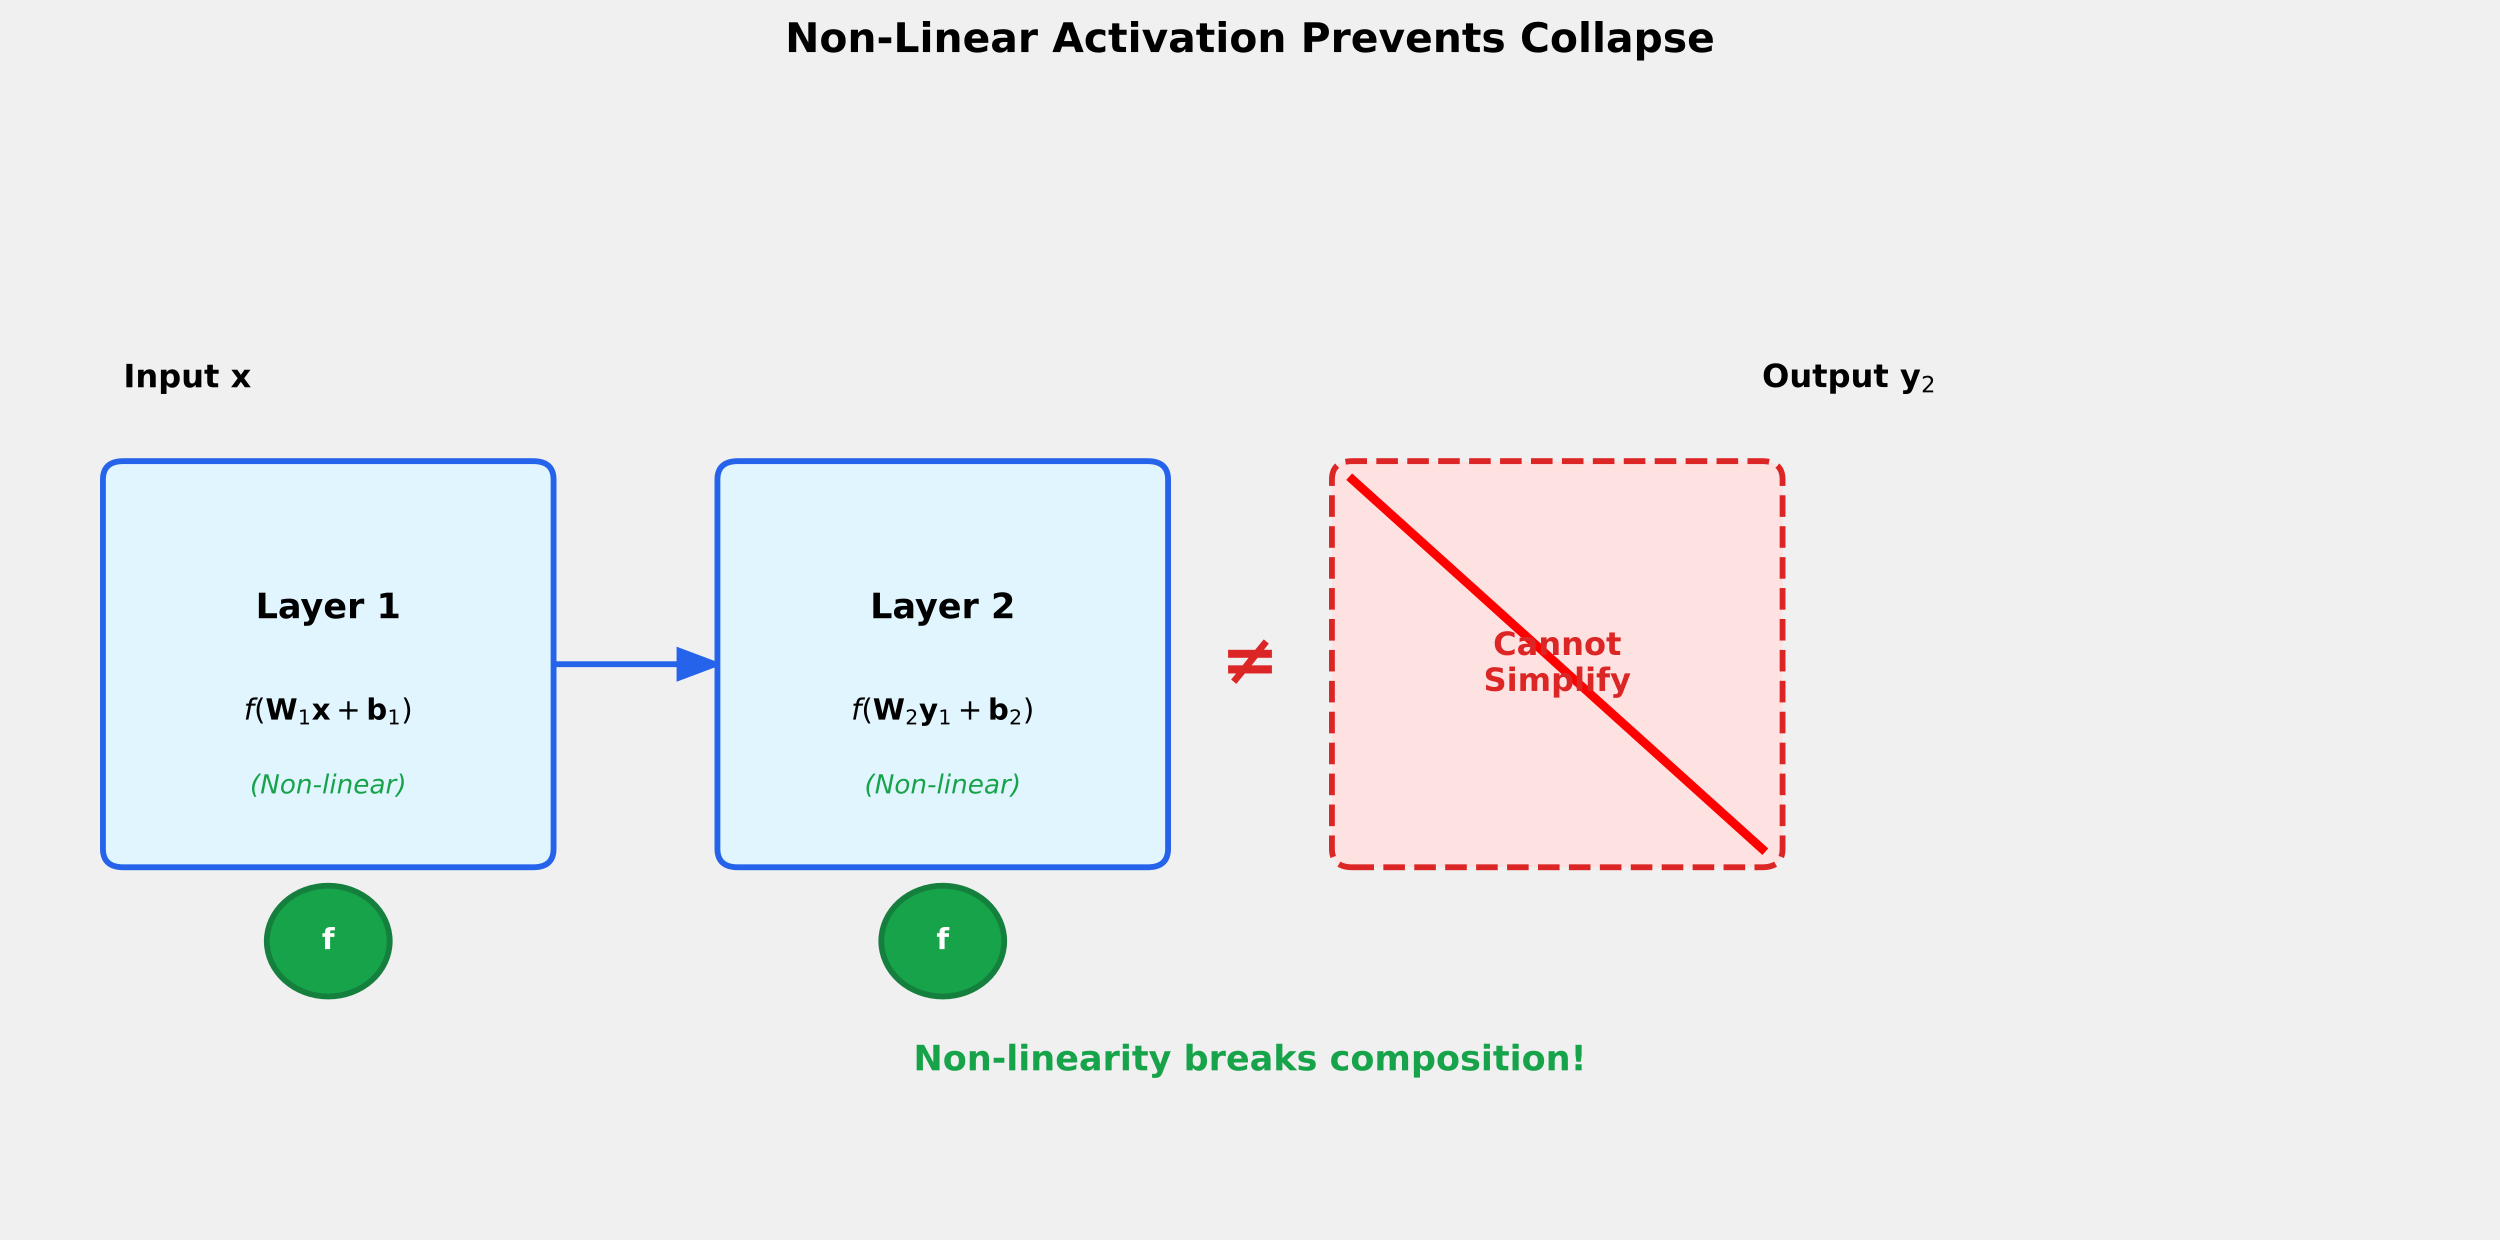
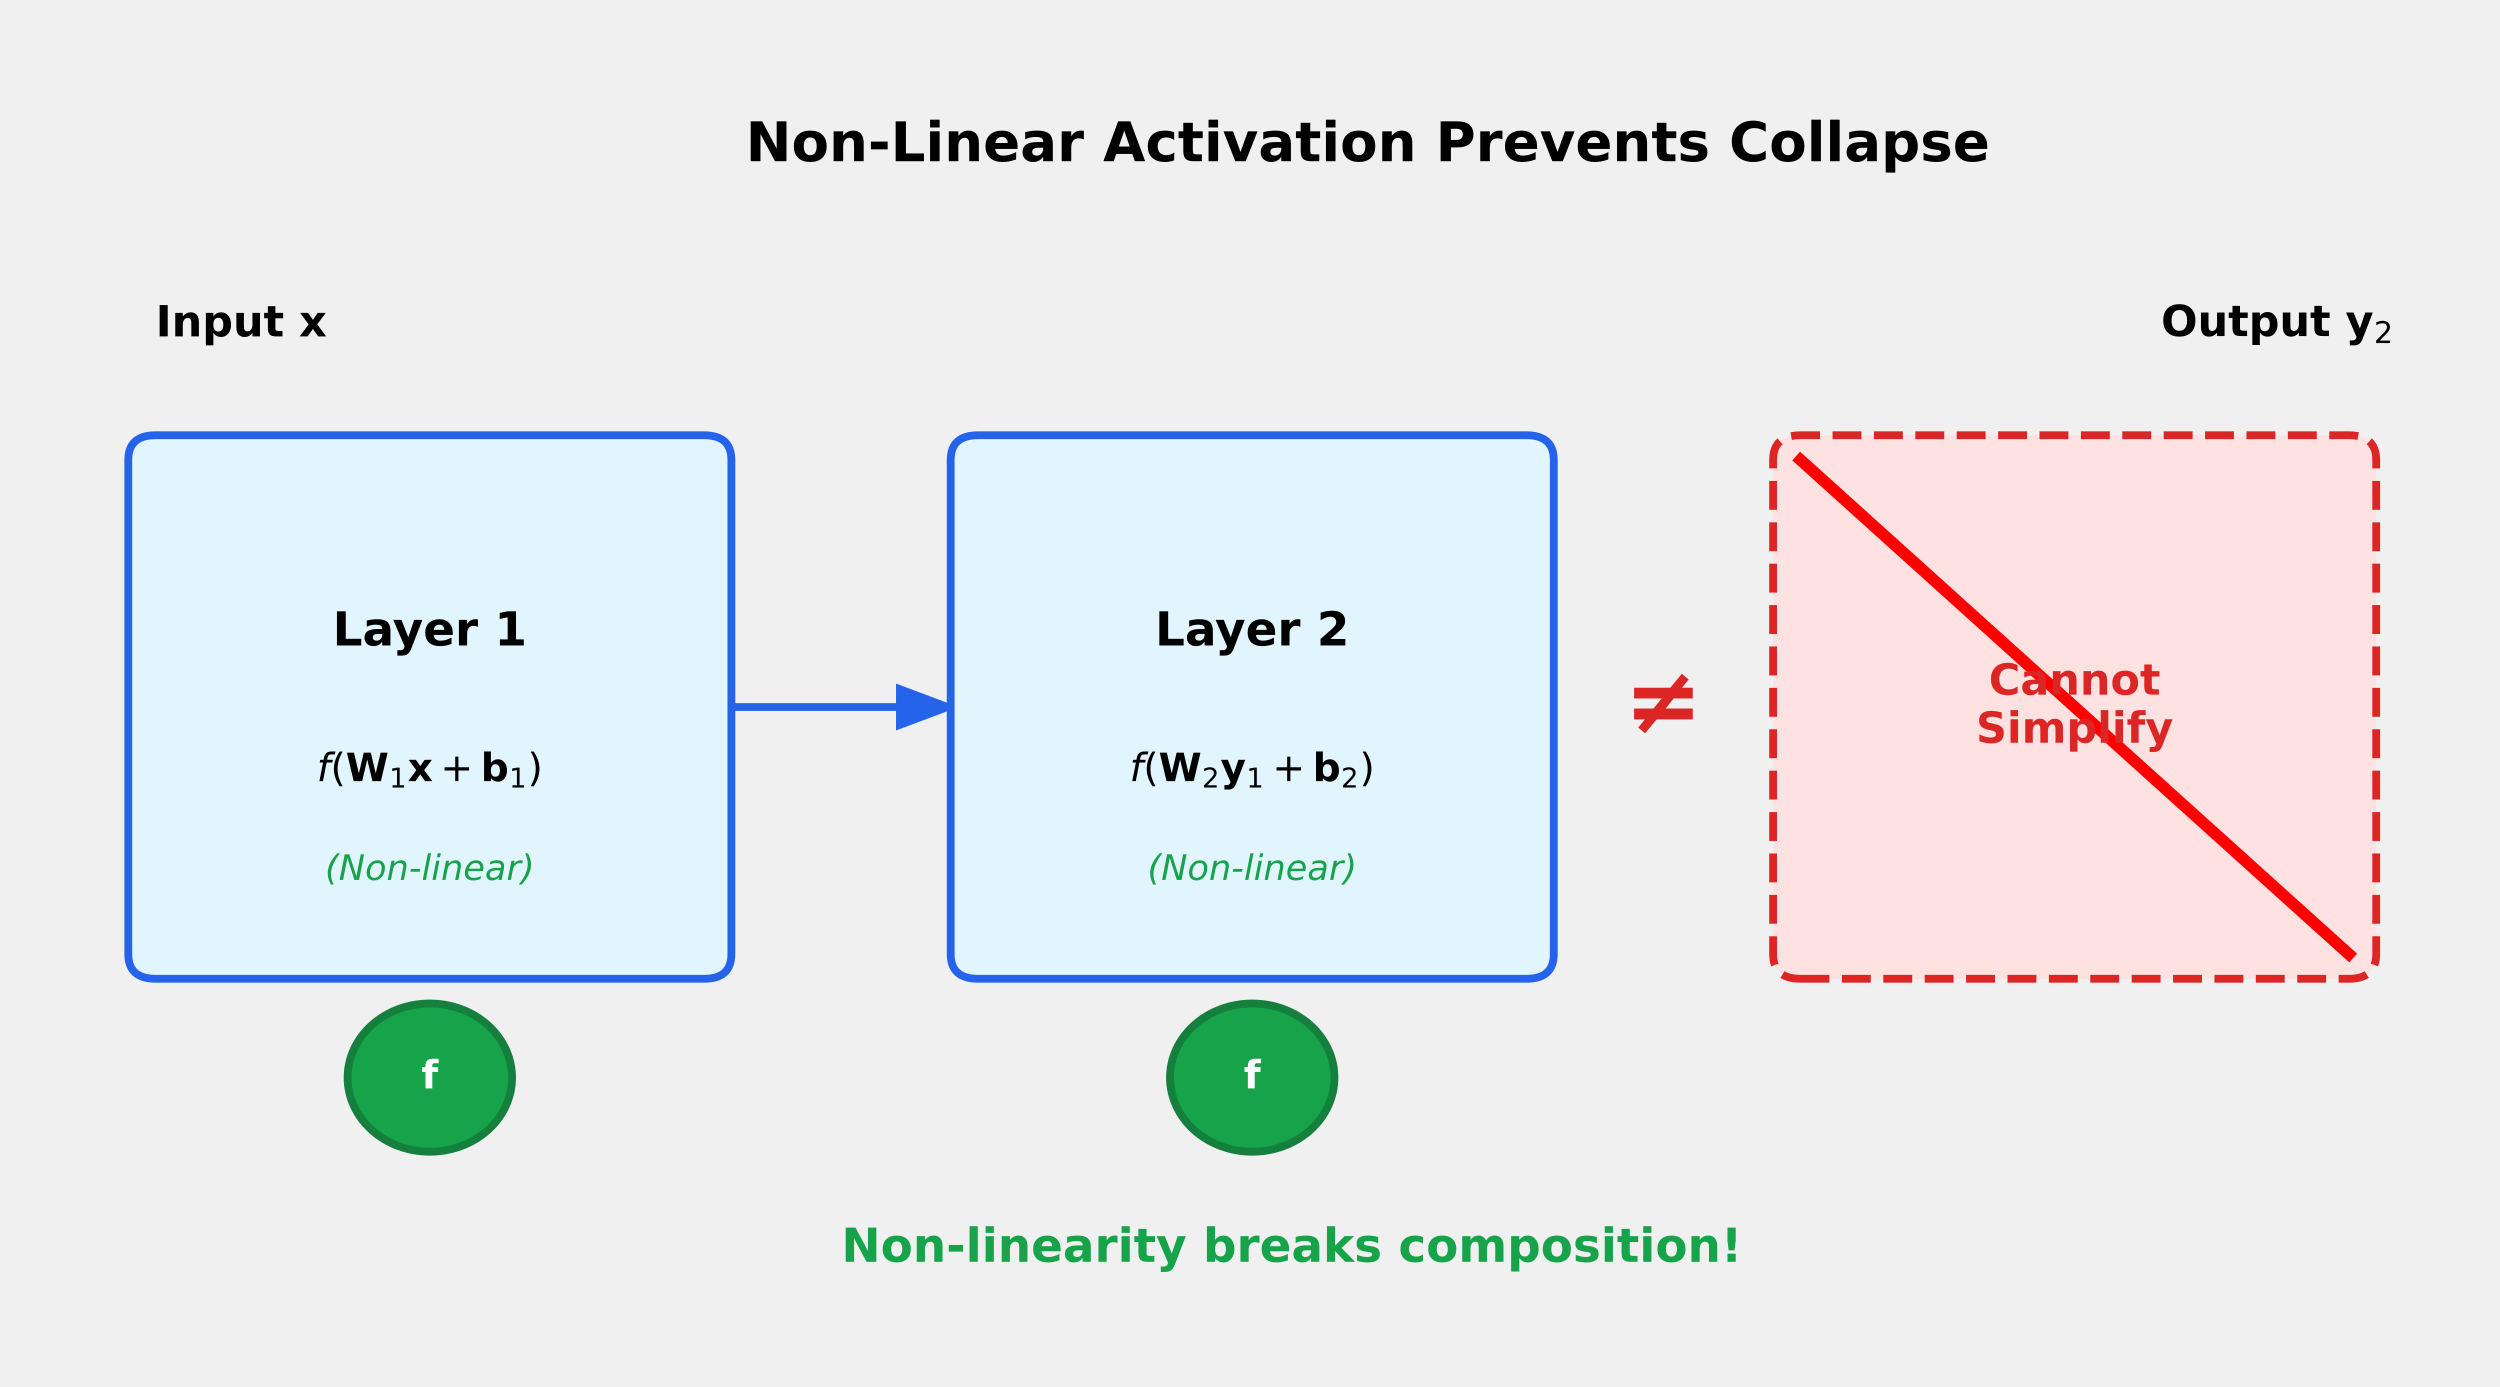
- <svg xmlns="http://www.w3.org/2000/svg" xmlns:xlink="http://www.w3.org/1999/xlink" width="856.8pt" height="424.638pt" viewBox="0 0 856.8 424.638" version="1.1" id="svg490">
+ <svg xmlns="http://www.w3.org/2000/svg" xmlns:xlink="http://www.w3.org/1999/xlink" width="640.19pt" height="355.058pt" viewBox="0 0 640.19 355.058" version="1.1" id="svg490">
  <defs id="defs9">
    <style type="text/css" id="style4">*{stroke-linejoin: round; stroke-linecap: butt}</style>
    <marker id="arrow-blue" markerWidth="8" markerHeight="8" refX="7" refY="3" orient="auto">
-       <polygon points="0 0, 8 3, 0 6" fill="#2563eb" id="polygon6" />
+       <polygon points="0,6 0,0 8,3 " fill="#2563eb" id="polygon6" />
    </marker>
  </defs>
-   <g id="figure_1" style="display:inline">
-     <g id="axes_1">
+   <g id="figure_1" style="display:inline" transform="translate(-35.42881,-54.09577)">
+     <g id="axes_1" transform="translate(32.99706,7.509322)">
      <g id="box_layer1">
        <g id="patch_2">
          <path d="m 42.3,297.231 h 140.4 q 7.02,0 7.02,-6.327 V 164.371 q 0,-6.327 -7.02,-6.327 H 42.3 q -7.02,0 -7.02,6.327 v 126.533 q 0,6.327 7.02,6.327 z" clip-path="url(#p5feadad283)" style="fill:#e1f5ff;stroke:#2563eb;stroke-width:2;stroke-linejoin:miter" id="path14" />
        </g>
      </g>
      <g id="patch_3">
        <path d="m 112.5,341.518 c 5.585,0 10.942,-2 14.892,-5.559 3.949,-3.559 6.168,-8.387 6.168,-13.421 0,-5.034 -2.219,-9.862 -6.168,-13.421 -3.949,-3.559 -9.306,-5.559 -14.892,-5.559 -5.585,0 -10.942,2 -14.892,5.559 -3.949,3.559 -6.168,8.387 -6.168,13.421 0,5.034 2.219,9.862 6.168,13.421 3.949,3.559 9.306,5.559 14.892,5.559 z" clip-path="url(#p5feadad283)" style="fill:#16a34a;stroke:#15803d;stroke-width:2;stroke-linejoin:miter" id="path18" />
      </g>
      <g id="patch_4">
        <path d="m 189.72,227.638 h 56.16" clip-path="url(#p5feadad283)" style="fill:none;stroke:#2563eb;stroke-width:2" marker-end="url(#arrow-blue)" id="path21" />
      </g>
      <g id="box_layer2">
        <g id="patch_5">
          <path d="m 252.9,297.231 h 140.4 q 7.02,0 7.02,-6.327 V 164.371 q 0,-6.327 -7.02,-6.327 H 252.9 q -7.02,0 -7.02,6.327 v 126.533 q 0,6.327 7.02,6.327 z" clip-path="url(#p5feadad283)" style="fill:#e1f5ff;stroke:#2563eb;stroke-width:2;stroke-linejoin:miter" id="path24" />
        </g>
      </g>
      <g id="patch_6">
        <path d="m 323.1,341.518 c 5.585,0 10.942,-2 14.892,-5.559 3.949,-3.559 6.168,-8.387 6.168,-13.421 0,-5.034 -2.219,-9.862 -6.168,-13.421 -3.949,-3.559 -9.306,-5.559 -14.892,-5.559 -5.585,0 -10.942,2 -14.892,5.559 -3.949,3.559 -6.168,8.387 -6.168,13.421 0,5.034 2.219,9.862 6.168,13.421 3.949,3.559 9.306,5.559 14.892,5.559 z" clip-path="url(#p5feadad283)" style="fill:#16a34a;stroke:#15803d;stroke-width:2;stroke-linejoin:miter" id="path28" />
      </g>
      <g id="box_combined">
        <g id="patch_7">
          <path d="m 463.5,297.231 h 140.4 q 7.02,0 7.02,-6.327 V 164.371 q 0,-6.327 -7.02,-6.327 H 463.5 q -7.02,0 -7.02,6.327 v 126.533 q 0,6.327 7.02,6.327 z" clip-path="url(#p5feadad283)" style="fill:#fee2e2;stroke:#dc2626;stroke-width:2;stroke-linejoin:miter;stroke-dasharray:7.4, 3.2;stroke-dashoffset:0" id="path31" />
        </g>
      </g>
      <g id="line2d_1">
        <path d="M 463.5,164.371 603.9,290.904" clip-path="url(#p5feadad283)" style="fill:none;stroke:#ff0000;stroke-width:3;stroke-linecap:square" id="path35" />
      </g>
      <g id="text_1">
        <g transform="matrix(0.12,0,0,-0.12,87.61219,211.8753)" id="g61">
          <defs id="defs45">
            <path id="DejaVuSans-Bold-4c" d="M 588,4666 H 1791 V 909 H 3903 V 0 H 588 Z" transform="scale(0.015625)" />
            <path id="DejaVuSans-Bold-61" d="m 2106,1575 q -350,0 -527,-119 -176,-118 -176,-350 0,-212 142,-333 143,-120 396,-120 315,0 531,226 216,227 216,568 v 128 z m 1710,422 V 0 H 2688 V 519 Q 2463,200 2181,54 1900,-91 1497,-91 953,-91 614,226 275,544 275,1050 q 0,616 423,903 424,288 1330,288 h 660 v 87 q 0,266 -210,389 -209,124 -653,124 -359,0 -669,-72 -309,-72 -575,-216 v 853 q 360,88 722,133 363,45 725,45 947,0 1367,-373 421,-373 421,-1214 z" transform="scale(0.015625)" />
            <path id="DejaVuSans-Bold-79" d="m 78,3500 h 1119 l 941,-2375 800,2375 H 4056 L 2584,-331 q -221,-585 -517,-817 -295,-233 -779,-233 H 641 v 734 h 350 q 284,0 413,91 130,90 202,325 l 32,97 z" transform="scale(0.015625)" />
            <path id="DejaVuSans-Bold-65" d="M 4031,1759 V 1441 H 1416 q 40,-394 284,-591 244,-197 681,-197 353,0 723,105 371,105 762,317 V 213 Q 3469,63 3072,-14 2675,-91 2278,-91 1328,-91 801,392 275,875 275,1747 q 0,856 517,1346 517,491 1424,491 825,0 1320,-497 495,-496 495,-1328 z m -1150,372 q 0,319 -186,514 -186,196 -486,196 -325,0 -528,-183 -203,-183 -253,-527 z" transform="scale(0.015625)" />
            <path id="DejaVuSans-Bold-72" d="m 3138,2547 q -147,69 -293,101 -145,33 -292,33 -431,0 -664,-277 -233,-276 -233,-791 V 0 H 538 v 3500 h 1118 v -575 q 216,344 495,501 280,158 671,158 56,0 121,-5 66,-4 191,-20 z" transform="scale(0.015625)" />
            <path id="DejaVuSans-Bold-20" transform="scale(0.015625)" d="" />
            <path id="DejaVuSans-Bold-31" d="M 750,831 H 1813 V 3847 L 722,3622 v 819 l 1084,225 H 2950 V 831 H 4013 V 0 H 750 Z" transform="scale(0.015625)" />
          </defs>
          <use xlink:href="#DejaVuSans-Bold-4c" id="use47" />
          <use xlink:href="#DejaVuSans-Bold-61" x="63.721" id="use49" />
          <use xlink:href="#DejaVuSans-Bold-79" x="128.076" id="use51" />
          <use xlink:href="#DejaVuSans-Bold-65" x="193.262" id="use53" />
          <use xlink:href="#DejaVuSans-Bold-72" x="261.084" id="use55" />
          <use xlink:href="#DejaVuSans-Bold-20" x="310.4" id="use57" />
          <use xlink:href="#DejaVuSans-Bold-31" x="345.215" id="use59" />
        </g>
      </g>
      <g id="text_2">
        <g transform="matrix(0.1,0,0,-0.1,83.55,246.6178)" id="g92">
          <defs id="defs72">
            <path id="DejaVuSans-Oblique-66" d="m 3059,4863 -90,-479 h -550 q -313,0 -455,-123 -142,-123 -211,-452 l -62,-309 h 947 l -85,-447 H 1606 L 1013,0 H 434 l 597,3053 H 481 l 82,447 h 550 l 46,244 q 119,619 417,869 299,250 940,250 z" transform="scale(0.015625)" />
            <path id="DejaVuSans-28" d="m 1984,4856 q -418,-718 -622,-1422 -203,-703 -203,-1425 0,-721 205,-1429 205,-708 620,-1424 h -500 q -468,735 -701,1444 -233,709 -233,1409 0,697 231,1403 232,707 703,1444 z" transform="scale(0.015625)" />
            <path id="DejaVuSans-Bold-57" d="m 191,4666 h 1153 l 806,-3391 800,3391 h 1159 l 800,-3391 807,3391 H 6859 L 5759,0 H 4372 L 3525,3547 2688,0 H 1300 Z" transform="scale(0.015625)" />
            <path id="DejaVuSans-31" d="M 794,531 H 1825 V 4091 L 703,3866 v 575 l 1116,225 h 631 V 531 H 3481 V 0 H 794 Z" transform="scale(0.015625)" />
            <path id="DejaVuSans-Bold-78" d="M 1422,1791 159,3500 h 1185 l 715,-1037 725,1037 H 3969 L 2706,1797 4031,0 H 2847 L 2059,1106 1281,0 H 97 Z" transform="scale(0.015625)" />
            <path id="DejaVuSans-2b" d="M 2944,4013 V 2272 H 4684 V 1741 H 2944 V 0 H 2419 V 1741 H 678 v 531 h 1741 v 1741 z" transform="scale(0.015625)" />
            <path id="DejaVuSans-Bold-62" d="m 2400,722 q 359,0 548,262 190,263 190,763 0,500 -190,762 -189,263 -548,263 -359,0 -552,-264 -192,-264 -192,-761 0,-497 192,-761 193,-264 552,-264 z m -744,2266 q 232,306 513,451 281,145 647,145 647,0 1062,-514 416,-514 416,-1323 Q 4294,938 3878,423 3463,-91 2816,-91 2450,-91 2169,54 1888,200 1656,506 V 0 H 538 v 4863 h 1118 z" transform="scale(0.015625)" />
            <path id="DejaVuSans-29" d="m 513,4856 h 500 q 468,-737 701,-1444 233,-706 233,-1403 0,-700 -233,-1409 -233,-709 -701,-1444 H 513 q 415,716 620,1424 205,708 205,1429 0,722 -205,1425 -205,704 -620,1422 z" transform="scale(0.015625)" />
          </defs>
          <use xlink:href="#DejaVuSans-Oblique-66" transform="translate(0,0.015625)" id="use74" />
          <use xlink:href="#DejaVuSans-28" transform="translate(35.20508,0.015625)" id="use76" />
          <use xlink:href="#DejaVuSans-Bold-57" transform="translate(74.21875,0.015625)" id="use78" />
          <use xlink:href="#DejaVuSans-31" transform="matrix(0.7,0,0,0.7,185.4785,-16.39062)" id="use80" />
          <use xlink:href="#DejaVuSans-Bold-78" transform="translate(232.749,0.015625)" id="use82" />
          <use xlink:href="#DejaVuSans-2b" transform="translate(316.7334,0.015625)" id="use84" />
          <use xlink:href="#DejaVuSans-Bold-62" transform="translate(420.0049,0.015625)" id="use86" />
          <use xlink:href="#DejaVuSans-31" transform="matrix(0.7,0,0,0.7,492.5439,-16.39062)" id="use88" />
          <use xlink:href="#DejaVuSans-29" transform="translate(539.8144,0.015625)" id="use90" />
        </g>
      </g>
      <g id="text_3">
        <g style="fill:#16a34a" transform="matrix(0.09,0,0,-0.09,85.66453,271.9245)" id="g132">
          <defs id="defs106">
            <path id="DejaVuSans-Oblique-28" d="M 2731,4856 Q 1903,3822 1495,2892 1088,1963 1088,1100 q 0,-494 118,-980 119,-486 357,-964 H 1063 Q 775,-306 634,201 494,709 494,1197 q 0,928 429,1839 430,911 1299,1820 z" transform="scale(0.015625)" />
            <path id="DejaVuSans-Oblique-4e" d="m 1081,4666 h 850 L 3219,666 4000,4666 h 616 L 3706,0 H 2853 L 1569,4025 788,0 H 172 Z" transform="scale(0.015625)" />
            <path id="DejaVuSans-Oblique-6f" d="m 1625,-91 q -616,0 -974,380 -357,380 -357,1036 0,381 123,776 124,396 321,665 309,418 690,618 381,200 863,200 597,0 964,-372 367,-371 367,-971 0,-416 -122,-829 Q 3378,1000 3181,728 2875,309 2494,109 2113,-91 1625,-91 Z M 891,1344 q 0,-475 198,-711 199,-236 602,-236 578,0 957,504 380,505 380,1280 0,453 -203,684 -203,232 -597,232 -325,0 -578,-152 -253,-151 -453,-461 -147,-231 -227,-528 -79,-297 -79,-612 z" transform="scale(0.015625)" />
            <path id="DejaVuSans-Oblique-6e" d="M 3566,2113 3156,0 h -578 l 410,2091 q 28,147 43,259 16,113 16,178 0,263 -166,409 -165,147 -462,147 -463,0 -797,-308 -334,-307 -438,-835 L 800,0 H 225 l 678,3500 h 575 l -115,-550 q 240,303 577,468 338,166 710,166 463,0 717,-250 255,-250 255,-703 0,-112 -14,-240 -14,-128 -42,-278 z" transform="scale(0.015625)" />
            <path id="DejaVuSans-Oblique-2d" d="m 391,2009 h 1684 l -97,-512 H 288 Z" transform="scale(0.015625)" />
            <path id="DejaVuSans-Oblique-6c" d="m 1172,4863 h 575 L 800,0 H 225 Z" transform="scale(0.015625)" />
            <path id="DejaVuSans-Oblique-69" d="m 1172,4863 h 575 L 1606,4134 H 1031 Z M 909,3500 h 575 L 800,0 H 225 Z" transform="scale(0.015625)" />
            <path id="DejaVuSans-Oblique-65" d="m 3078,2063 q 10,50 14,103 5,53 5,106 0,381 -224,603 -223,222 -607,222 -428,0 -757,-271 -328,-270 -496,-767 z m 500,-450 H 903 q -19,-119 -25,-188 -6,-69 -6,-119 0,-434 267,-672 267,-237 755,-237 375,0 709,84 335,85 622,247 L 3116,159 Q 2806,34 2476,-28 2147,-91 1806,-91 1078,-91 686,257 294,606 294,1247 q 0,547 195,1017 195,470 574,839 243,231 579,356 336,125 714,125 594,0 945,-356 352,-356 352,-956 0,-144 -19,-308 -18,-164 -56,-351 z" transform="scale(0.015625)" />
            <path id="DejaVuSans-Oblique-61" d="M 3438,1997 3047,0 h -575 l 106,531 Q 2325,219 2001,64 1678,-91 1281,-91 834,-91 548,182 263,456 263,884 q 0,613 489,969 489,356 1348,356 h 800 l 31,154 q 7,25 10,54 3,30 3,92 0,279 -227,433 -226,155 -636,155 -281,0 -577,-72 -295,-72 -607,-216 l 100,532 q 325,122 636,182 311,61 601,61 619,0 942,-269 324,-268 324,-781 0,-103 -16,-242 -15,-139 -46,-295 z m -622,-238 h -575 q -707,0 -1046,-189 -339,-189 -339,-586 0,-275 173,-431 174,-156 480,-156 469,0 819,336 350,336 463,898 z" transform="scale(0.015625)" />
            <path id="DejaVuSans-Oblique-72" d="m 2853,2969 q -87,47 -200,72 -112,25 -240,25 -460,0 -804,-349 -343,-348 -456,-933 L 800,0 H 225 l 684,3500 h 575 l -109,-544 q 228,303 545,465 318,163 677,163 94,0 184,-11 91,-10 182,-35 z" transform="scale(0.015625)" />
            <path id="DejaVuSans-Oblique-29" d="m -397,-844 q 831,1035 1237,1964 407,930 407,1793 0,493 -117,979 -117,486 -355,964 h 500 q 288,-540 428,-1044 141,-503 141,-990 0,-931 -433,-1849 Q 978,56 116,-844 Z" transform="scale(0.015625)" />
          </defs>
          <use xlink:href="#DejaVuSans-Oblique-28" id="use108" />
          <use xlink:href="#DejaVuSans-Oblique-4e" x="39.014" id="use110" />
          <use xlink:href="#DejaVuSans-Oblique-6f" x="113.818" id="use112" />
          <use xlink:href="#DejaVuSans-Oblique-6e" x="175" id="use114" />
          <use xlink:href="#DejaVuSans-Oblique-2d" x="238.379" id="use116" />
          <use xlink:href="#DejaVuSans-Oblique-6c" x="274.463" id="use118" />
          <use xlink:href="#DejaVuSans-Oblique-69" x="302.246" id="use120" />
          <use xlink:href="#DejaVuSans-Oblique-6e" x="330.029" id="use122" />
          <use xlink:href="#DejaVuSans-Oblique-65" x="393.408" id="use124" />
          <use xlink:href="#DejaVuSans-Oblique-61" x="454.932" id="use126" />
          <use xlink:href="#DejaVuSans-Oblique-72" x="516.211" id="use128" />
          <use xlink:href="#DejaVuSans-Oblique-29" x="557.324" id="use130" />
        </g>
      </g>
      <g id="text_4">
        <g style="fill:#ffffff" transform="matrix(0.1,0,0,-0.1,110.325,325.2972)" id="g140">
          <defs id="defs136">
            <path id="DejaVuSans-Bold-66" d="m 2841,4863 v -735 h -619 q -238,0 -332,-86 -93,-86 -93,-298 v -244 h 956 V 2700 H 1797 V 0 H 678 V 2700 H 122 v 800 h 556 v 244 q 0,572 319,845 319,274 987,274 z" transform="scale(0.015625)" />
          </defs>
          <use xlink:href="#DejaVuSans-Bold-66" id="use138" />
        </g>
      </g>
      <g id="text_5">
        <g transform="matrix(0.12,0,0,-0.12,298.2122,211.8753)" id="g160">
          <defs id="defs144">
            <path id="DejaVuSans-Bold-32" d="M 1844,884 H 3897 V 0 H 506 v 884 l 1703,1504 q 229,206 338,403 109,197 109,409 0,328 -220,528 -220,200 -586,200 -281,0 -616,-120 -334,-120 -715,-358 v 1025 q 406,134 803,204 397,71 778,71 838,0 1302,-369 464,-368 464,-1028 0,-381 -197,-711 -197,-329 -828,-883 z" transform="scale(0.015625)" />
          </defs>
          <use xlink:href="#DejaVuSans-Bold-4c" id="use146" />
          <use xlink:href="#DejaVuSans-Bold-61" x="63.721" id="use148" />
          <use xlink:href="#DejaVuSans-Bold-79" x="128.076" id="use150" />
          <use xlink:href="#DejaVuSans-Bold-65" x="193.262" id="use152" />
          <use xlink:href="#DejaVuSans-Bold-72" x="261.084" id="use154" />
          <use xlink:href="#DejaVuSans-Bold-20" x="310.4" id="use156" />
          <use xlink:href="#DejaVuSans-Bold-32" x="345.215" id="use158" />
        </g>
      </g>
      <g id="text_6">
        <g transform="matrix(0.1,0,0,-0.1,291.7,246.6178)" id="g186">
          <defs id="defs164">
            <path id="DejaVuSans-32" d="M 1228,531 H 3431 V 0 H 469 v 531 q 359,372 979,998 621,627 780,809 303,340 423,576 121,236 121,464 0,372 -261,606 -261,235 -680,235 -297,0 -627,-103 -329,-103 -704,-313 v 638 q 381,153 712,231 332,78 607,78 725,0 1156,-363 431,-362 431,-968 0,-288 -108,-546 -107,-257 -392,-607 -78,-91 -497,-524 Q 1991,1309 1228,531 Z" transform="scale(0.015625)" />
          </defs>
          <use xlink:href="#DejaVuSans-Oblique-66" transform="translate(0,0.015625)" id="use166" />
          <use xlink:href="#DejaVuSans-28" transform="translate(35.20508,0.015625)" id="use168" />
          <use xlink:href="#DejaVuSans-Bold-57" transform="translate(74.21875,0.015625)" id="use170" />
          <use xlink:href="#DejaVuSans-32" transform="matrix(0.7,0,0,0.7,185.4785,-16.39062)" id="use172" />
          <use xlink:href="#DejaVuSans-Bold-79" transform="translate(232.749,0.015625)" id="use174" />
          <use xlink:href="#DejaVuSans-31" transform="matrix(0.7,0,0,0.7,298.8916,-16.39062)" id="use176" />
          <use xlink:href="#DejaVuSans-2b" transform="translate(365.6445,0.015625)" id="use178" />
          <use xlink:href="#DejaVuSans-Bold-62" transform="translate(468.916,0.015625)" id="use180" />
          <use xlink:href="#DejaVuSans-32" transform="matrix(0.7,0,0,0.7,541.4551,-16.39062)" id="use182" />
          <use xlink:href="#DejaVuSans-29" transform="translate(588.7256,0.015625)" id="use184" />
        </g>
      </g>
      <g id="text_7">
        <g style="fill:#16a34a" transform="matrix(0.09,0,0,-0.09,296.2645,271.9245)" id="g213">
          <use xlink:href="#DejaVuSans-Oblique-28" id="use189" />
          <use xlink:href="#DejaVuSans-Oblique-4e" x="39.014" id="use191" />
          <use xlink:href="#DejaVuSans-Oblique-6f" x="113.818" id="use193" />
          <use xlink:href="#DejaVuSans-Oblique-6e" x="175" id="use195" />
          <use xlink:href="#DejaVuSans-Oblique-2d" x="238.379" id="use197" />
          <use xlink:href="#DejaVuSans-Oblique-6c" x="274.463" id="use199" />
          <use xlink:href="#DejaVuSans-Oblique-69" x="302.246" id="use201" />
          <use xlink:href="#DejaVuSans-Oblique-6e" x="330.029" id="use203" />
          <use xlink:href="#DejaVuSans-Oblique-65" x="393.408" id="use205" />
          <use xlink:href="#DejaVuSans-Oblique-61" x="454.932" id="use207" />
          <use xlink:href="#DejaVuSans-Oblique-72" x="516.211" id="use209" />
          <use xlink:href="#DejaVuSans-Oblique-29" x="557.324" id="use211" />
        </g>
      </g>
      <g id="text_8">
        <g style="fill:#ffffff" transform="matrix(0.1,0,0,-0.1,320.925,325.2972)" id="g218">
          <use xlink:href="#DejaVuSans-Bold-66" id="use216" />
        </g>
      </g>
      <g id="text_9">
        <g style="fill:#dc2626" transform="matrix(0.24,0,0,-0.24,418.3444,234.2603)" id="g226">
          <defs id="defs222">
            <path id="DejaVuSans-Bold-2260" d="m 678,3084 h 2472 l 788,954 465,-391 -453,-563 h 734 V 2350 H 3378 L 2834,1663 H 4684 V 922 H 2216 L 1428,-31 959,366 1416,922 H 678 v 741 h 1325 l 550,687 H 678 Z" transform="scale(0.015625)" />
          </defs>
          <use xlink:href="#DejaVuSans-Bold-2260" id="use224" />
        </g>
      </g>
      <g id="text_10">
        <g style="fill:#dc2626" transform="matrix(0.11,0,0,-0.11,511.7138,224.4714)" id="g247">
          <defs id="defs233">
            <path id="DejaVuSans-Bold-43" d="M 4288,256 Q 3956,84 3597,-3 3238,-91 2847,-91 1681,-91 1000,561 319,1213 319,2328 q 0,1119 681,1770 681,652 1847,652 391,0 750,-88 359,-87 691,-259 v -965 q -335,228 -660,334 -325,106 -684,106 -644,0 -1013,-413 -368,-412 -368,-1137 0,-722 368,-1135 369,-412 1013,-412 359,0 684,106 325,107 660,335 z" transform="scale(0.015625)" />
            <path id="DejaVuSans-Bold-6e" d="M 4056,2131 V 0 H 2931 v 347 1284 q 0,453 -20,625 -20,172 -70,253 -66,110 -179,171 -112,61 -256,61 -350,0 -550,-271 -200,-270 -200,-748 V 0 H 538 v 3500 h 1118 v -512 q 253,306 537,451 285,145 629,145 606,0 920,-372 314,-371 314,-1081 z" transform="scale(0.015625)" />
            <path id="DejaVuSans-Bold-6f" d="m 2203,2784 q -372,0 -567,-267 -195,-267 -195,-770 0,-503 195,-771 195,-267 567,-267 366,0 559,267 194,268 194,771 0,503 -194,770 -193,267 -559,267 z m 0,800 q 903,0 1411,-488 508,-487 508,-1349 Q 4122,884 3614,396 3106,-91 2203,-91 1297,-91 786,396 275,884 275,1747 q 0,862 511,1349 511,488 1417,488 z" transform="scale(0.015625)" />
            <path id="DejaVuSans-Bold-74" d="M 1759,4494 V 3500 H 2913 V 2700 H 1759 V 1216 q 0,-244 97,-330 97,-86 385,-86 h 575 V 0 H 1856 Q 1194,0 917,276 641,553 641,1216 V 2700 H 84 v 800 h 557 v 994 z" transform="scale(0.015625)" />
          </defs>
          <use xlink:href="#DejaVuSans-Bold-43" id="use235" />
          <use xlink:href="#DejaVuSans-Bold-61" x="73.389" id="use237" />
          <use xlink:href="#DejaVuSans-Bold-6e" x="140.869" id="use239" />
          <use xlink:href="#DejaVuSans-Bold-6e" x="212.061" id="use241" />
          <use xlink:href="#DejaVuSans-Bold-6f" x="283.252" id="use243" />
          <use xlink:href="#DejaVuSans-Bold-74" x="351.953" id="use245" />
        </g>
        <g style="fill:#dc2626" transform="matrix(0.11,0,0,-0.11,508.437,236.7889)" id="g272">
          <defs id="defs254">
            <path id="DejaVuSans-Bold-53" d="m 3834,4519 v -988 q -384,172 -750,259 -365,88 -690,88 -431,0 -638,-119 -206,-118 -206,-368 0,-188 139,-293 139,-104 505,-179 l 512,-103 q 778,-157 1106,-476 329,-318 329,-906 Q 4141,663 3683,286 3225,-91 2284,-91 1841,-91 1394,-6 947,78 500,244 v 1015 q 447,-237 864,-358 417,-120 805,-120 394,0 603,131 209,132 209,376 0,218 -142,337 -142,119 -567,213 l -466,103 q -700,150 -1024,478 -323,328 -323,884 0,697 450,1072 450,375 1294,375 385,0 791,-58 406,-58 840,-173 z" transform="scale(0.015625)" />
            <path id="DejaVuSans-Bold-69" d="M 538,3500 H 1656 V 0 H 538 Z m 0,1363 H 1656 V 3950 H 538 Z" transform="scale(0.015625)" />
            <path id="DejaVuSans-Bold-6d" d="m 3781,2919 q 213,325 505,495 292,170 642,170 603,0 919,-372 316,-371 316,-1081 V 0 H 5038 v 1825 q 3,41 4,84 2,44 2,125 0,372 -110,539 -109,168 -353,168 -318,0 -492,-263 -173,-262 -180,-759 V 0 H 2784 v 1825 q 0,581 -100,748 -100,168 -356,168 -322,0 -497,-264 -175,-264 -175,-755 V 0 H 531 v 3500 h 1125 v -512 q 207,296 474,446 267,150 589,150 362,0 640,-175 279,-175 422,-490 z" transform="scale(0.015625)" />
            <path id="DejaVuSans-Bold-70" d="M 1656,506 V -1331 H 538 v 4831 h 1118 v -512 q 232,306 513,451 281,145 647,145 647,0 1062,-514 416,-514 416,-1323 0,-809 -416,-1324 -415,-514 -1062,-514 -366,0 -647,145 -281,146 -513,452 z m 744,2266 q -359,0 -552,-264 -192,-264 -192,-761 0,-497 192,-761 193,-264 552,-264 359,0 548,262 190,263 190,763 0,500 -190,762 -189,263 -548,263 z" transform="scale(0.015625)" />
            <path id="DejaVuSans-Bold-6c" d="M 538,4863 H 1656 V 0 H 538 Z" transform="scale(0.015625)" />
          </defs>
          <use xlink:href="#DejaVuSans-Bold-53" id="use256" />
          <use xlink:href="#DejaVuSans-Bold-69" x="72.021" id="use258" />
          <use xlink:href="#DejaVuSans-Bold-6d" x="106.299" id="use260" />
          <use xlink:href="#DejaVuSans-Bold-70" x="210.498" id="use262" />
          <use xlink:href="#DejaVuSans-Bold-6c" x="282.08" id="use264" />
          <use xlink:href="#DejaVuSans-Bold-69" x="316.357" id="use266" />
          <use xlink:href="#DejaVuSans-Bold-66" x="350.635" id="use268" />
          <use xlink:href="#DejaVuSans-Bold-79" x="394.141" id="use270" />
        </g>
      </g>
-       <g id="text_11">
+       <g id="text_11" transform="translate(-95.15919,2.876301)">
        <g style="fill:#16a34a" transform="matrix(0.12,0,0,-0.12,313.0556,366.8245)" id="g349">
          <defs id="defs281">
            <path id="DejaVuSans-Bold-4e" d="M 588,4666 H 1931 L 3628,1466 V 4666 H 4769 V 0 H 3425 L 1728,3200 V 0 H 588 Z" transform="scale(0.015625)" />
            <path id="DejaVuSans-Bold-2d" d="M 347,2297 H 2309 V 1388 H 347 Z" transform="scale(0.015625)" />
            <path id="DejaVuSans-Bold-6b" d="M 538,4863 H 1656 V 2216 L 2944,3500 H 4244 L 2534,1894 4378,0 H 3022 L 1656,1459 V 0 H 538 Z" transform="scale(0.015625)" />
            <path id="DejaVuSans-Bold-73" d="m 3272,3391 v -850 q -359,150 -694,225 -334,75 -631,75 -319,0 -474,-80 -154,-80 -154,-245 0,-135 117,-207 117,-71 420,-106 l 197,-28 q 860,-109 1156,-359 297,-250 297,-785 0,-559 -413,-841 -412,-281 -1230,-281 -347,0 -718,55 -370,55 -761,164 v 850 q 335,-162 686,-244 352,-81 714,-81 329,0 494,90 166,91 166,270 0,150 -114,223 -114,73 -455,114 l -197,25 q -747,94 -1047,347 -300,253 -300,769 0,556 381,824 382,269 1169,269 310,0 650,-47 341,-46 741,-146 z" transform="scale(0.015625)" />
            <path id="DejaVuSans-Bold-63" d="m 3366,3391 v -913 q -228,156 -458,231 -230,75 -477,75 -468,0 -729,-273 -261,-273 -261,-764 0,-491 261,-765 261,-273 729,-273 263,0 499,78 236,79 436,232 V 103 Q 3103,6 2833,-42 2563,-91 2291,-91 1344,-91 809,395 275,881 275,1747 q 0,866 534,1351 535,486 1482,486 275,0 542,-48 267,-48 533,-145 z" transform="scale(0.015625)" />
            <path id="DejaVuSans-Bold-21" d="M 897,4666 H 2022 V 2875 L 1863,1569 H 1056 L 897,2875 Z m 0,-3553 H 2022 V 0 H 897 Z" transform="scale(0.015625)" />
          </defs>
          <use xlink:href="#DejaVuSans-Bold-4e" id="use283" />
          <use xlink:href="#DejaVuSans-Bold-6f" x="83.691" id="use285" />
          <use xlink:href="#DejaVuSans-Bold-6e" x="152.393" id="use287" />
          <use xlink:href="#DejaVuSans-Bold-2d" x="223.584" id="use289" />
          <use xlink:href="#DejaVuSans-Bold-6c" x="265.088" id="use291" />
          <use xlink:href="#DejaVuSans-Bold-69" x="299.365" id="use293" />
          <use xlink:href="#DejaVuSans-Bold-6e" x="333.643" id="use295" />
          <use xlink:href="#DejaVuSans-Bold-65" x="404.834" id="use297" />
          <use xlink:href="#DejaVuSans-Bold-61" x="472.656" id="use299" />
          <use xlink:href="#DejaVuSans-Bold-72" x="540.137" id="use301" />
          <use xlink:href="#DejaVuSans-Bold-69" x="589.453" id="use303" />
          <use xlink:href="#DejaVuSans-Bold-74" x="623.73" id="use305" />
          <use xlink:href="#DejaVuSans-Bold-79" x="671.533" id="use307" />
          <use xlink:href="#DejaVuSans-Bold-20" x="736.719" id="use309" />
          <use xlink:href="#DejaVuSans-Bold-62" x="771.533" id="use311" />
          <use xlink:href="#DejaVuSans-Bold-72" x="843.115" id="use313" />
          <use xlink:href="#DejaVuSans-Bold-65" x="892.432" id="use315" />
          <use xlink:href="#DejaVuSans-Bold-61" x="960.254" id="use317" />
          <use xlink:href="#DejaVuSans-Bold-6b" x="1027.734" id="use319" />
          <use xlink:href="#DejaVuSans-Bold-73" x="1094.238" id="use321" />
          <use xlink:href="#DejaVuSans-Bold-20" x="1153.76" id="use323" />
          <use xlink:href="#DejaVuSans-Bold-63" x="1188.574" id="use325" />
          <use xlink:href="#DejaVuSans-Bold-6f" x="1247.852" id="use327" />
          <use xlink:href="#DejaVuSans-Bold-6d" x="1316.553" id="use329" />
          <use xlink:href="#DejaVuSans-Bold-70" x="1420.752" id="use331" />
          <use xlink:href="#DejaVuSans-Bold-6f" x="1492.334" id="use333" />
          <use xlink:href="#DejaVuSans-Bold-73" x="1561.035" id="use335" />
          <use xlink:href="#DejaVuSans-Bold-69" x="1620.557" id="use337" />
          <use xlink:href="#DejaVuSans-Bold-74" x="1654.834" id="use339" />
          <use xlink:href="#DejaVuSans-Bold-69" x="1702.637" id="use341" />
          <use xlink:href="#DejaVuSans-Bold-6f" x="1736.914" id="use343" />
          <use xlink:href="#DejaVuSans-Bold-6e" x="1805.615" id="use345" />
          <use xlink:href="#DejaVuSans-Bold-21" x="1876.807" id="use347" />
        </g>
      </g>
      <g id="text_12">
        <g transform="matrix(0.11,0,0,-0.11,42.3,132.7378)" id="g370">
          <defs id="defs354">
            <path id="DejaVuSans-Bold-49" d="M 588,4666 H 1791 V 0 H 588 Z" transform="scale(0.015625)" />
            <path id="DejaVuSans-Bold-75" d="m 500,1363 v 2137 h 1125 v -350 q 0,-284 -3,-714 -3,-430 -3,-573 0,-422 22,-608 22,-186 75,-271 68,-109 179,-169 111,-59 255,-59 350,0 550,269 200,269 200,747 V 3500 H 4019 V 0 H 2900 V 506 Q 2647,200 2364,54 2081,-91 1741,-91 1134,-91 817,281 500,653 500,1363 Z" transform="scale(0.015625)" />
          </defs>
          <use xlink:href="#DejaVuSans-Bold-49" transform="translate(0,0.09375)" id="use356" />
          <use xlink:href="#DejaVuSans-Bold-6e" transform="translate(37.20703,0.09375)" id="use358" />
          <use xlink:href="#DejaVuSans-Bold-70" transform="translate(108.3984,0.09375)" id="use360" />
          <use xlink:href="#DejaVuSans-Bold-75" transform="translate(179.9805,0.09375)" id="use362" />
          <use xlink:href="#DejaVuSans-Bold-74" transform="translate(251.1719,0.09375)" id="use364" />
          <use xlink:href="#DejaVuSans-Bold-20" transform="translate(298.9746,0.09375)" id="use366" />
          <use xlink:href="#DejaVuSans-Bold-78" transform="translate(333.7891,0.09375)" id="use368" />
        </g>
      </g>
-       <g id="text_13">
+       <g id="text_13" transform="translate(-48.06662,-0.01201586)">
        <g transform="matrix(0.11,0,0,-0.11,603.9,132.7378)" id="g394">
          <defs id="defs374">
            <path id="DejaVuSans-Bold-4f" d="m 2719,3878 q -550,0 -853,-406 -303,-406 -303,-1144 0,-734 303,-1141 303,-406 853,-406 553,0 856,406 303,407 303,1141 0,738 -303,1144 -303,406 -856,406 z m 0,872 q 1125,0 1762,-644 638,-643 638,-1778 Q 5119,1197 4481,553 3844,-91 2719,-91 1597,-91 958,553 319,1197 319,2328 q 0,1135 639,1778 639,644 1761,644 z" transform="scale(0.015625)" />
          </defs>
          <use xlink:href="#DejaVuSans-Bold-4f" transform="translate(0,0.78125)" id="use376" />
          <use xlink:href="#DejaVuSans-Bold-75" transform="translate(85.00977,0.78125)" id="use378" />
          <use xlink:href="#DejaVuSans-Bold-74" transform="translate(156.2012,0.78125)" id="use380" />
          <use xlink:href="#DejaVuSans-Bold-70" transform="translate(204.0039,0.78125)" id="use382" />
          <use xlink:href="#DejaVuSans-Bold-75" transform="translate(275.5859,0.78125)" id="use384" />
          <use xlink:href="#DejaVuSans-Bold-74" transform="translate(346.7773,0.78125)" id="use386" />
          <use xlink:href="#DejaVuSans-Bold-20" transform="translate(394.5801,0.78125)" id="use388" />
          <use xlink:href="#DejaVuSans-Bold-79" transform="translate(429.3945,0.78125)" id="use390" />
          <use xlink:href="#DejaVuSans-32" transform="matrix(0.7,0,0,0.7,495.5371,-15.625)" id="use392" />
        </g>
      </g>
      <g id="text_14">
-         <g transform="matrix(0.14,0,0,-0.14,269.0986,17.83781)" id="g480">
+         <g transform="matrix(0.14,0,0,-0.14,193.3879,87.87029)" id="g480">
          <defs id="defs400">
            <path id="DejaVuSans-Bold-41" d="M 3419,850 H 1538 L 1241,0 H 31 L 1759,4666 H 3194 L 4922,0 H 3713 Z m -1581,866 h 1278 l -638,1856 z" transform="scale(0.015625)" />
            <path id="DejaVuSans-Bold-76" d="m 97,3500 h 1119 l 872,-2419 868,2419 H 4078 L 2700,0 H 1472 Z" transform="scale(0.015625)" />
            <path id="DejaVuSans-Bold-50" d="m 588,4666 h 1996 q 891,0 1367,-396 477,-395 477,-1126 0,-735 -477,-1130 -476,-395 -1367,-395 H 1791 V 0 H 588 Z M 1791,3794 V 2491 h 665 q 350,0 541,170 191,170 191,483 0,312 -191,481 -191,169 -541,169 z" transform="scale(0.015625)" />
          </defs>
          <use xlink:href="#DejaVuSans-Bold-4e" id="use402" />
          <use xlink:href="#DejaVuSans-Bold-6f" x="83.691" id="use404" />
          <use xlink:href="#DejaVuSans-Bold-6e" x="152.393" id="use406" />
          <use xlink:href="#DejaVuSans-Bold-2d" x="223.584" id="use408" />
          <use xlink:href="#DejaVuSans-Bold-4c" x="265.088" id="use410" />
          <use xlink:href="#DejaVuSans-Bold-69" x="328.809" id="use412" />
          <use xlink:href="#DejaVuSans-Bold-6e" x="363.086" id="use414" />
          <use xlink:href="#DejaVuSans-Bold-65" x="434.277" id="use416" />
          <use xlink:href="#DejaVuSans-Bold-61" x="502.1" id="use418" />
          <use xlink:href="#DejaVuSans-Bold-72" x="569.58" id="use420" />
          <use xlink:href="#DejaVuSans-Bold-20" x="618.896" id="use422" />
          <use xlink:href="#DejaVuSans-Bold-41" x="653.711" id="use424" />
          <use xlink:href="#DejaVuSans-Bold-63" x="731.104" id="use426" />
          <use xlink:href="#DejaVuSans-Bold-74" x="790.381" id="use428" />
          <use xlink:href="#DejaVuSans-Bold-69" x="838.184" id="use430" />
          <use xlink:href="#DejaVuSans-Bold-76" x="872.461" id="use432" />
          <use xlink:href="#DejaVuSans-Bold-61" x="937.646" id="use434" />
          <use xlink:href="#DejaVuSans-Bold-74" x="1005.127" id="use436" />
          <use xlink:href="#DejaVuSans-Bold-69" x="1052.93" id="use438" />
          <use xlink:href="#DejaVuSans-Bold-6f" x="1087.207" id="use440" />
          <use xlink:href="#DejaVuSans-Bold-6e" x="1155.908" id="use442" />
          <use xlink:href="#DejaVuSans-Bold-20" x="1227.1" id="use444" />
          <use xlink:href="#DejaVuSans-Bold-50" x="1261.914" id="use446" />
          <use xlink:href="#DejaVuSans-Bold-72" x="1335.205" id="use448" />
          <use xlink:href="#DejaVuSans-Bold-65" x="1384.522" id="use450" />
          <use xlink:href="#DejaVuSans-Bold-76" x="1452.344" id="use452" />
          <use xlink:href="#DejaVuSans-Bold-65" x="1517.529" id="use454" />
          <use xlink:href="#DejaVuSans-Bold-6e" x="1585.352" id="use456" />
          <use xlink:href="#DejaVuSans-Bold-74" x="1656.543" id="use458" />
          <use xlink:href="#DejaVuSans-Bold-73" x="1704.346" id="use460" />
          <use xlink:href="#DejaVuSans-Bold-20" x="1763.867" id="use462" />
          <use xlink:href="#DejaVuSans-Bold-43" x="1798.682" id="use464" />
          <use xlink:href="#DejaVuSans-Bold-6f" x="1872.07" id="use466" />
          <use xlink:href="#DejaVuSans-Bold-6c" x="1940.772" id="use468" />
          <use xlink:href="#DejaVuSans-Bold-6c" x="1975.049" id="use470" />
          <use xlink:href="#DejaVuSans-Bold-61" x="2009.326" id="use472" />
          <use xlink:href="#DejaVuSans-Bold-70" x="2076.807" id="use474" />
          <use xlink:href="#DejaVuSans-Bold-73" x="2148.389" id="use476" />
          <use xlink:href="#DejaVuSans-Bold-65" x="2207.91" id="use478" />
        </g>
      </g>
    </g>
  </g>
  <defs id="defs488">
    <clipPath id="p5feadad283">
      <rect x="7.2" y="37.838" width="842.4" height="379.6" id="rect485" />
    </clipPath>
  </defs>
</svg>
